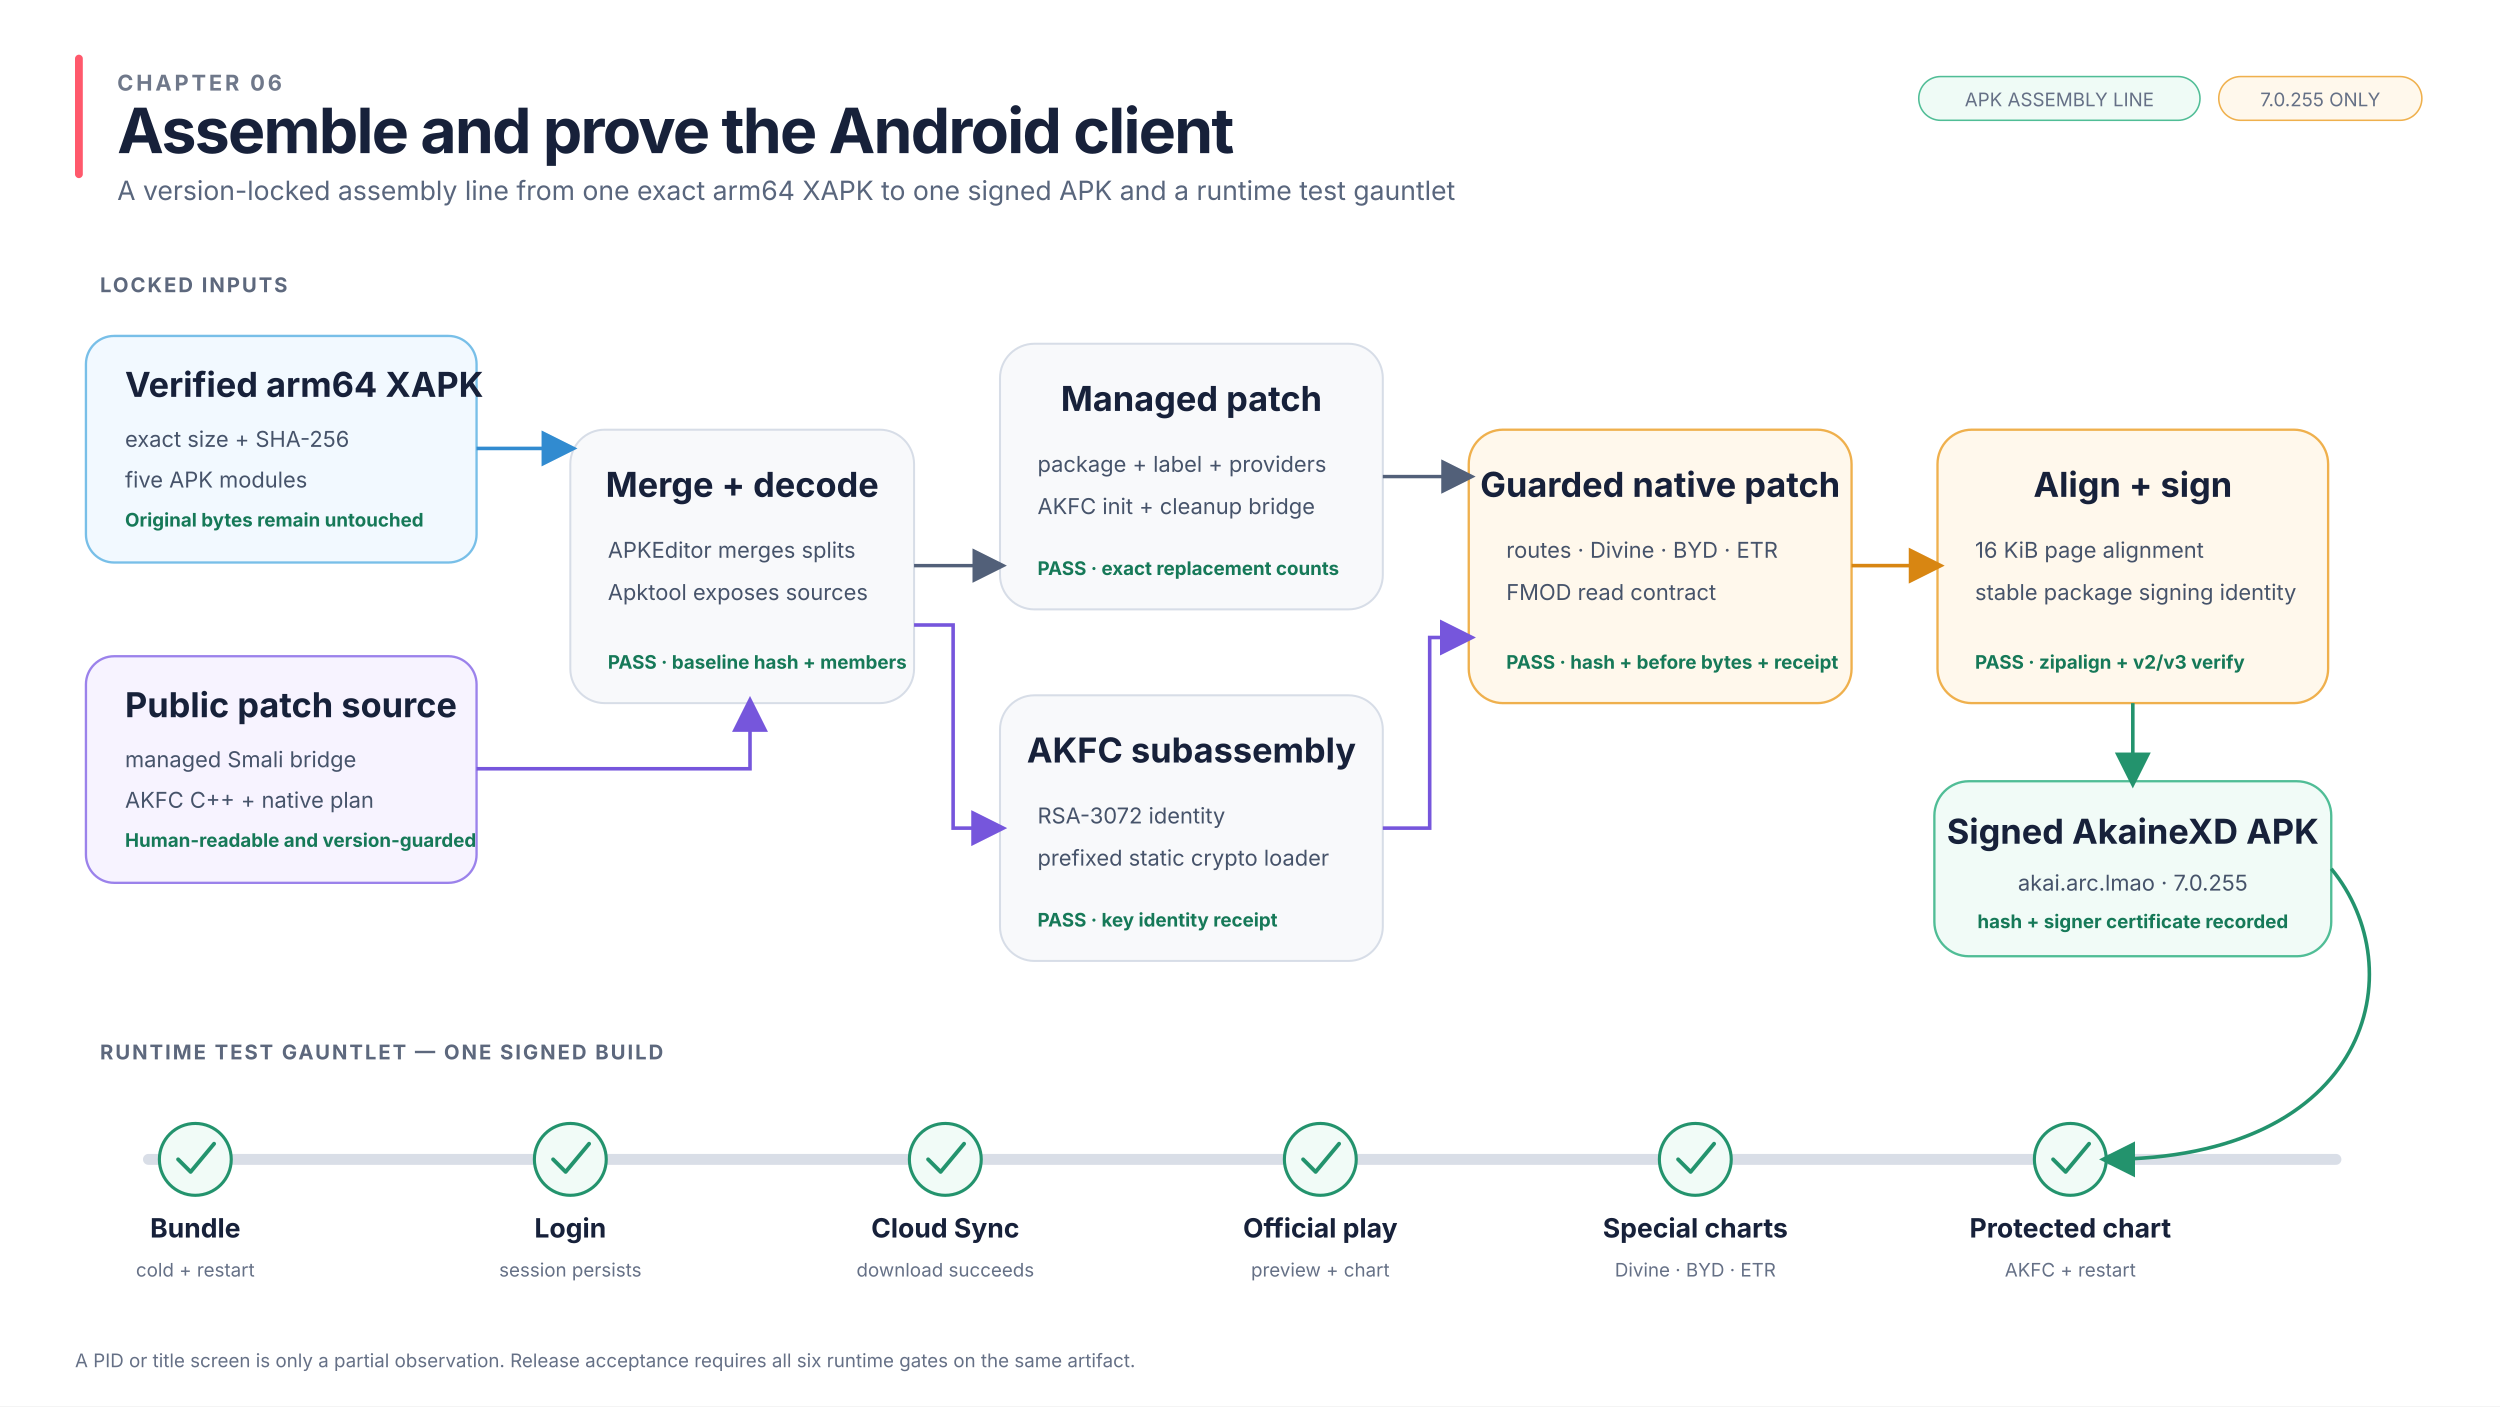
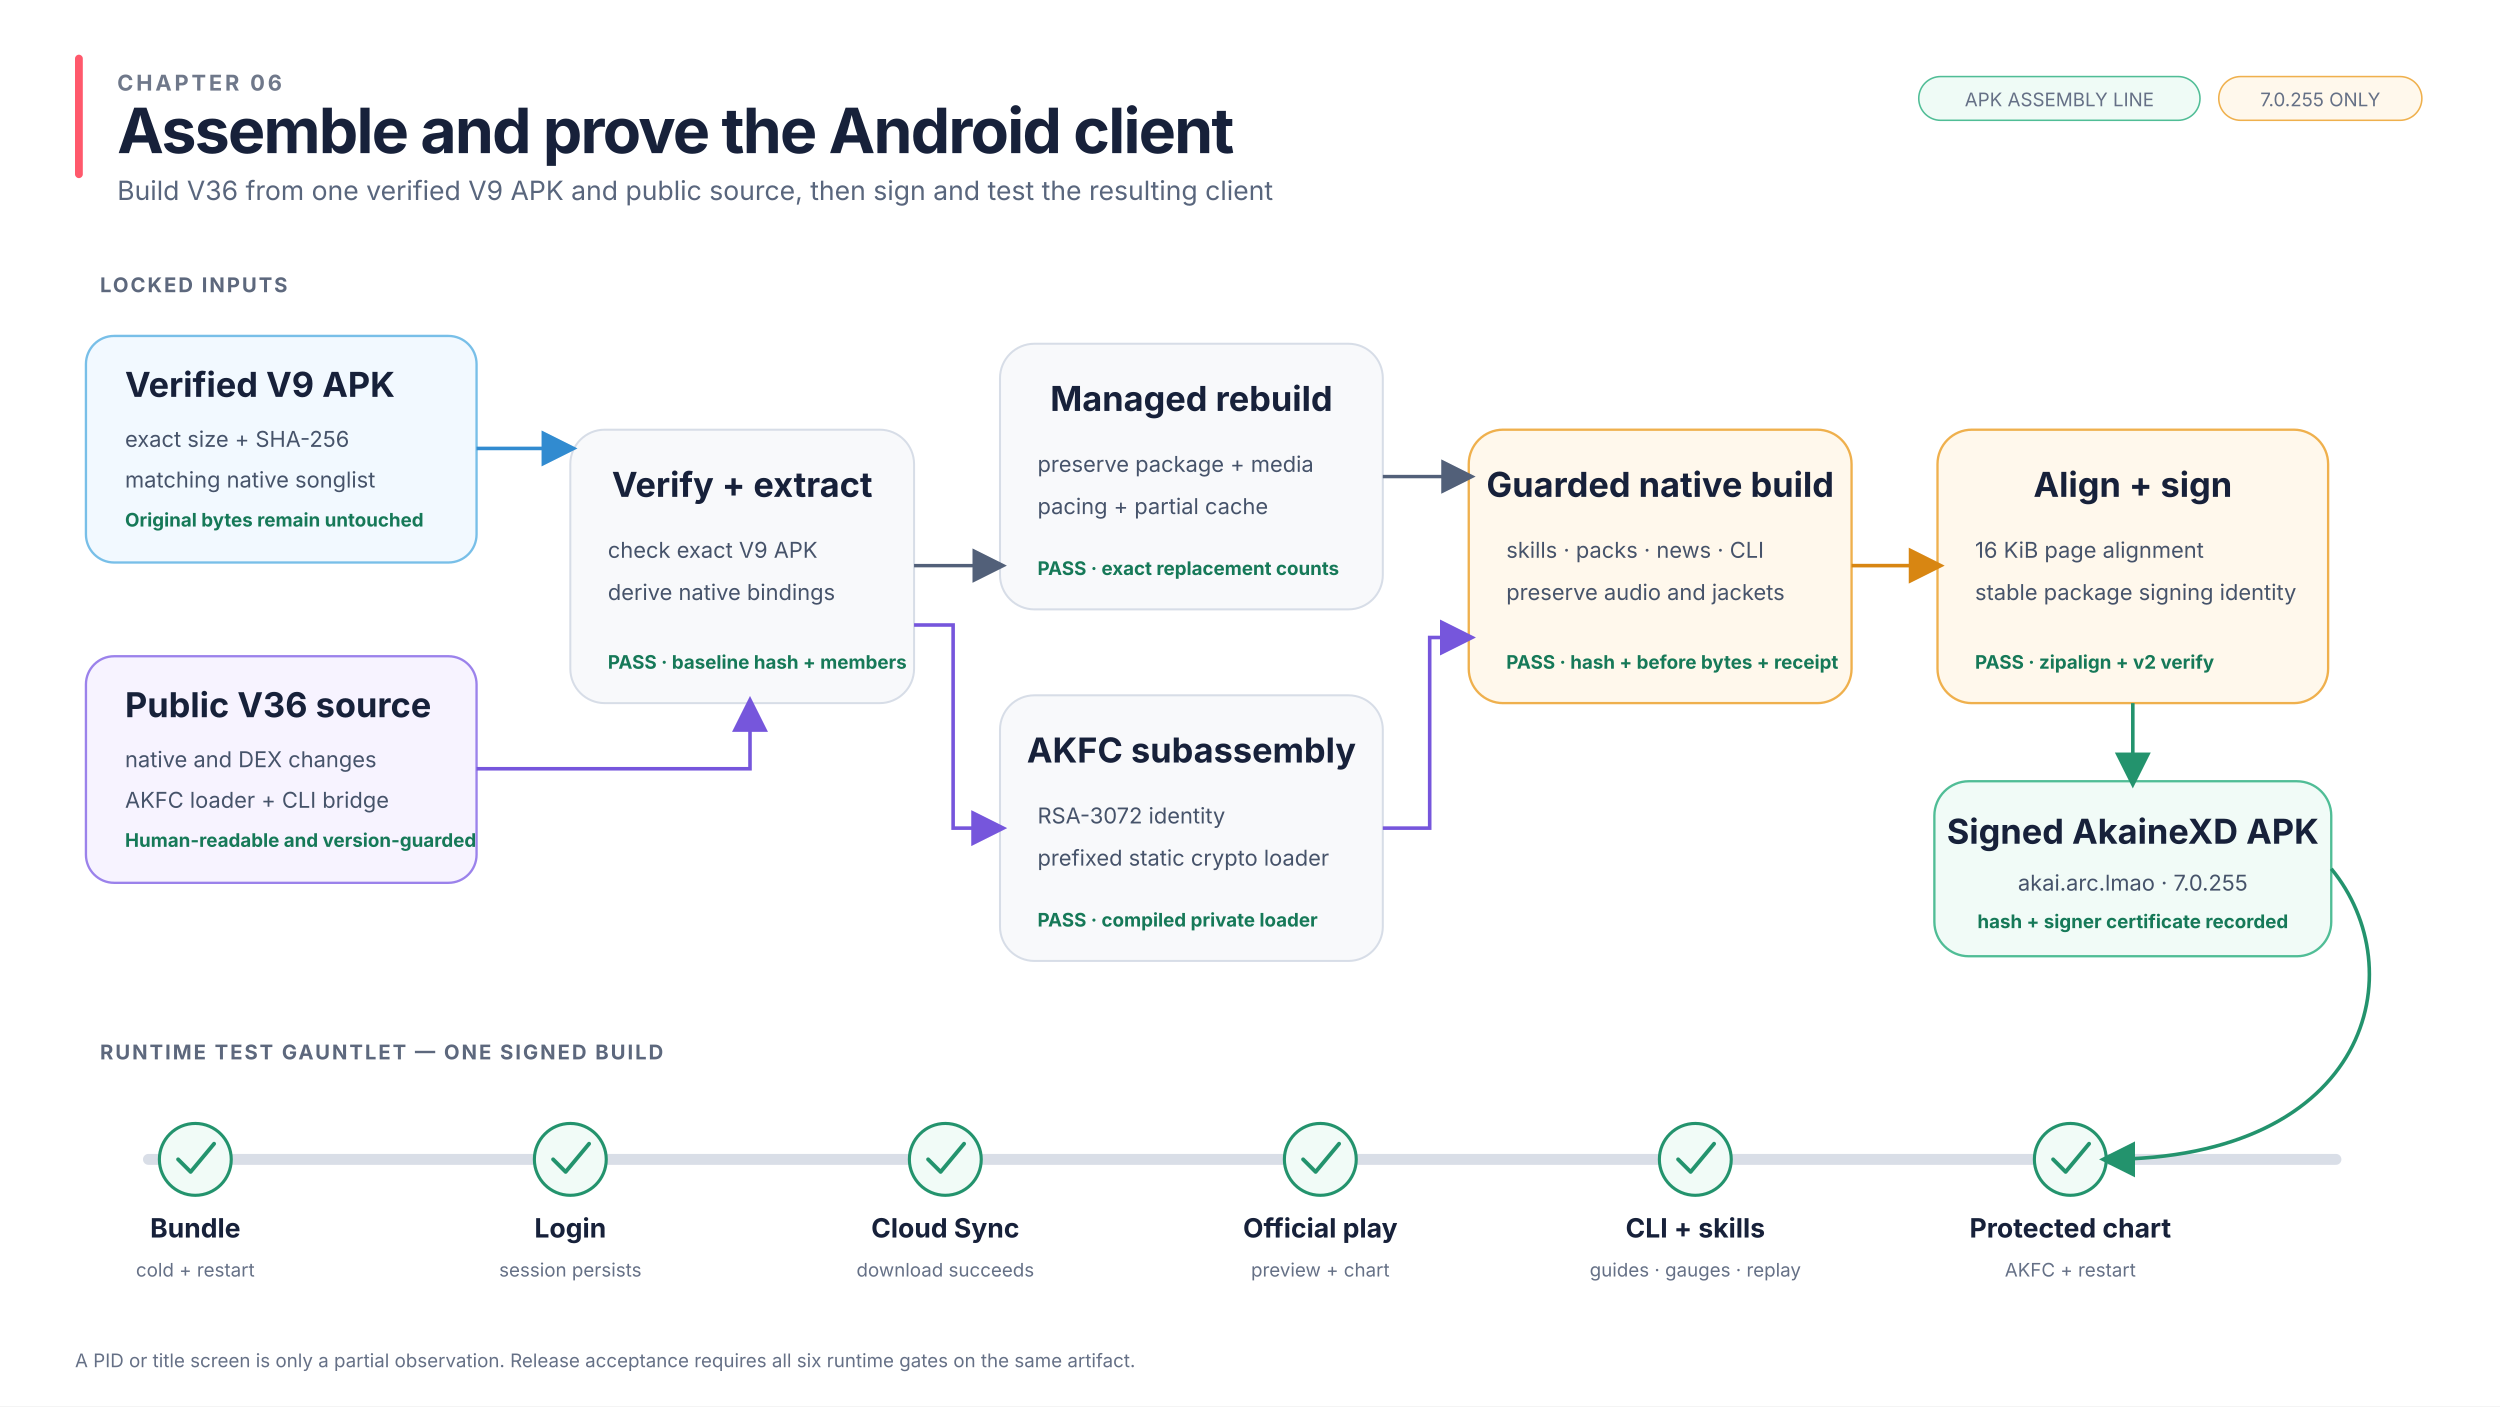
<svg xmlns="http://www.w3.org/2000/svg" width="1600" height="900" viewBox="0 0 1600 900" role="img" aria-labelledby="title desc">
  <defs>
    <marker id="arrow" markerWidth="10" markerHeight="10" refX="8" refY="5" orient="auto">
      <path d="M0 0L10 5L0 10z" fill="#526079" />
    </marker>
    <marker id="arrow-gray" markerWidth="10" markerHeight="10" refX="8" refY="5" orient="auto">
      <path d="M0 0L10 5L0 10z" fill="#778195" />
    </marker>
    <marker id="arrow-blue" markerWidth="10" markerHeight="10" refX="8" refY="5" orient="auto">
      <path d="M0 0L10 5L0 10z" fill="#318bd0" />
    </marker>
    <marker id="arrow-green" markerWidth="10" markerHeight="10" refX="8" refY="5" orient="auto">
      <path d="M0 0L10 5L0 10z" fill="#23936d" />
    </marker>
    <marker id="arrow-orange" markerWidth="10" markerHeight="10" refX="8" refY="5" orient="auto">
      <path d="M0 0L10 5L0 10z" fill="#d88612" />
    </marker>
    <marker id="arrow-purple" markerWidth="10" markerHeight="10" refX="8" refY="5" orient="auto">
      <path d="M0 0L10 5L0 10z" fill="#7656dc" />
    </marker>
    <filter id="shadow" x="-15%" y="-15%" width="130%" height="140%">
      <feDropShadow dx="0" dy="4" stdDeviation="7" flood-color="#17213a" flood-opacity="0.07" />
    </filter>
    <style>
text { font-family: "Segoe UI", Inter, Arial, sans-serif; fill: #17213a; }
.chapter { font-size: 14px; font-weight: 700; letter-spacing: 1.8px; fill: #6f788a; }
.title { font-size: 40px; font-weight: 750; letter-spacing: -1.1px; }
.subtitle { font-size: 17px; fill: #59667d; }
.section { font-size: 13px; font-weight: 750; letter-spacing: 1.25px; fill: #5d687d; }
.h2 { font-size: 22px; font-weight: 720; }
.h3 { font-size: 17px; font-weight: 700; }
.body { font-size: 14px; fill: #46536a; }
.small { font-size: 12px; fill: #657086; }
.micro { font-size: 11px; fill: #657086; }
.gate { font-size: 12px; font-weight: 700; fill: #167958; }
.card { fill: #fff; stroke: #d1d8e4; stroke-width: 1.3; filter: url(#shadow); }
.blue { fill: #f2f9ff; stroke: #78bfe8; stroke-width: 1.5; }
.purple { fill: #f7f3ff; stroke: #9b82eb; stroke-width: 1.5; }
.green { fill: #f1fbf7; stroke: #50bd96; stroke-width: 1.5; }
.orange { fill: #fff8ec; stroke: #efb04d; stroke-width: 1.5; }
.gray { fill: #f8f9fb; stroke: #d7dde7; stroke-width: 1.3; }
.red { fill: #fff5f6; stroke: #ef8995; stroke-width: 1.5; }
.line { fill: none; stroke: #526079; stroke-width: 2.2; marker-end: url(#arrow); }
.dash { fill: none; stroke: #778195; stroke-width: 2; stroke-dasharray: 7 6; marker-end: url(#arrow-gray); }
.blue-line { fill: none; stroke: #318bd0; stroke-width: 2.3; marker-end: url(#arrow-blue); }
.green-line { fill: none; stroke: #23936d; stroke-width: 2.3; marker-end: url(#arrow-green); }
.orange-line { fill: none; stroke: #d88612; stroke-width: 2.3; marker-end: url(#arrow-orange); }
.purple-line { fill: none; stroke: #7656dc; stroke-width: 2.3; marker-end: url(#arrow-purple); }
.rule { stroke: #dde2ea; stroke-width: 1; }
</style>
  </defs>
  <rect width="1600" height="900" fill="#fff" />
  <rect x="48" y="35" width="5" height="79" rx="2.5" fill="#ff596c" />
  <text x="75" y="58" class="chapter">CHAPTER 06</text>
  <text x="75" y="98" class="title">Assemble and prove the Android client</text>
-   <text x="75" y="128" class="subtitle">A version-locked assembly line from one exact arm64 XAPK to one signed APK and a runtime test gauntlet</text>
+   <text x="75" y="128" class="subtitle">Build V36 from one verified V9 APK and public source, then sign and test the resulting client</text>
  <rect x="1228" y="49" width="180" height="28" rx="14" fill="#effbf6" stroke="#50bd96" />
  <text x="1318.0" y="68" class="small" text-anchor="middle">APK ASSEMBLY LINE</text>
  <rect x="1420" y="49" width="130" height="28" rx="14" fill="#fff8ec" stroke="#efb04d" />
  <text x="1485.0" y="68" class="small" text-anchor="middle">7.0.255 ONLY</text>
  <text x="64" y="187" class="section">LOCKED INPUTS</text>
  <rect x="55" y="215" width="250" height="145" rx="18" class="blue" />
-   <text x="80" y="254" class="h2">Verified arm64 XAPK</text>
+   <text x="80" y="254" class="h2">Verified V9 APK</text>
  <text x="80" y="286" class="body">exact size + SHA-256</text>
-   <text x="80" y="312" class="body">five APK modules</text>
+   <text x="80" y="312" class="body">matching native songlist</text>
  <text x="80" y="337" class="gate">Original bytes remain untouched</text>
  <rect x="55" y="420" width="250" height="145" rx="18" class="purple" />
-   <text x="80" y="459" class="h2">Public patch source</text>
-   <text x="80" y="491" class="body">managed Smali bridge</text>
-   <text x="80" y="517" class="body">AKFC C++ + native plan</text>
+   <text x="80" y="459" class="h2">Public V36 source</text>
+   <text x="80" y="491" class="body">native and DEX changes</text>
+   <text x="80" y="517" class="body">AKFC loader + CLI bridge</text>
  <text x="80" y="542" class="gate">Human-readable and version-guarded</text>
  <rect x="365" y="275" width="220" height="175" rx="22" class="gray" />
-   <text x="475.0" y="318" class="h2" text-anchor="middle">Merge + decode</text>
-   <text x="389" y="357" class="body">APKEditor merges splits</text>
-   <text x="389" y="384" class="body">Apktool exposes sources</text>
+   <text x="475.0" y="318" class="h2" text-anchor="middle">Verify + extract</text>
+   <text x="389" y="357" class="body">check exact V9 APK</text>
+   <text x="389" y="384" class="body">derive native bindings</text>
  <text x="389" y="428" class="gate">PASS · baseline hash + members</text>
  <rect x="640" y="220" width="245" height="170" rx="22" class="gray" />
-   <text x="762.5" y="263" class="h2" text-anchor="middle">Managed patch</text>
-   <text x="664" y="302" class="body">package + label + providers</text>
-   <text x="664" y="329" class="body">AKFC init + cleanup bridge</text>
+   <text x="762.5" y="263" class="h2" text-anchor="middle">Managed rebuild</text>
+   <text x="664" y="302" class="body">preserve package + media</text>
+   <text x="664" y="329" class="body">pacing + partial cache</text>
  <text x="664" y="368" class="gate">PASS · exact replacement counts</text>
  <rect x="640" y="445" width="245" height="170" rx="22" class="gray" />
  <text x="762.5" y="488" class="h2" text-anchor="middle">AKFC subassembly</text>
  <text x="664" y="527" class="body">RSA-3072 identity</text>
  <text x="664" y="554" class="body">prefixed static crypto loader</text>
-   <text x="664" y="593" class="gate">PASS · key identity receipt</text>
+   <text x="664" y="593" class="gate">PASS · compiled private loader</text>
  <rect x="940" y="275" width="245" height="175" rx="22" class="orange" />
-   <text x="1062.5" y="318" class="h2" text-anchor="middle">Guarded native patch</text>
-   <text x="964" y="357" class="body">routes · Divine · BYD · ETR</text>
-   <text x="964" y="384" class="body">FMOD read contract</text>
+   <text x="1062.5" y="318" class="h2" text-anchor="middle">Guarded native build</text>
+   <text x="964" y="357" class="body">skills · packs · news · CLI</text>
+   <text x="964" y="384" class="body">preserve audio and jackets</text>
  <text x="964" y="428" class="gate">PASS · hash + before bytes + receipt</text>
  <rect x="1240" y="275" width="250" height="175" rx="22" class="orange" />
  <text x="1365.0" y="318" class="h2" text-anchor="middle">Align + sign</text>
  <text x="1264" y="357" class="body">16 KiB page alignment</text>
  <text x="1264" y="384" class="body">stable package signing identity</text>
-   <text x="1264" y="428" class="gate">PASS · zipalign + v2/v3 verify</text>
+   <text x="1264" y="428" class="gate">PASS · zipalign + v2 verify</text>
  <path d="M305 287H365" class="blue-line" />
  <path d="M305 492H480V450" class="purple-line" />
  <path d="M585 362H640" class="line" />
  <path d="M585 400H610V530H640" class="purple-line" />
  <path d="M885 305H940" class="line" />
  <path d="M885 530H915V408H940" class="purple-line" />
  <path d="M1185 362H1240" class="orange-line" />
  <rect x="1238" y="500" width="254" height="112" rx="22" class="green" />
  <text x="1365" y="540" class="h2" text-anchor="middle">Signed AkaineXD APK</text>
  <text x="1365" y="570" class="body" text-anchor="middle">akai.arc.lmao · 7.0.255</text>
  <text x="1365" y="594" class="gate" text-anchor="middle">hash + signer certificate recorded</text>
  <path d="M1365 450V500" class="green-line" />
  <text x="64" y="678" class="section">RUNTIME TEST GAUNTLET — ONE SIGNED BUILD</text>
  <line x1="95" y1="742" x2="1495" y2="742" stroke="#d9dee7" stroke-width="7" stroke-linecap="round" />
  <circle cx="125" cy="742" r="23" fill="#f1fbf7" stroke="#23936d" stroke-width="2" />
  <path d="M114 742l8 8 15-18" fill="none" stroke="#23936d" stroke-width="2.5" stroke-linecap="round" stroke-linejoin="round" />
  <text x="125" y="792" class="h3" text-anchor="middle">Bundle</text>
  <text x="125" y="817" class="small" text-anchor="middle">cold + restart</text>
  <circle cx="365" cy="742" r="23" fill="#f1fbf7" stroke="#23936d" stroke-width="2" />
  <path d="M354 742l8 8 15-18" fill="none" stroke="#23936d" stroke-width="2.5" stroke-linecap="round" stroke-linejoin="round" />
  <text x="365" y="792" class="h3" text-anchor="middle">Login</text>
  <text x="365" y="817" class="small" text-anchor="middle">session persists</text>
  <circle cx="605" cy="742" r="23" fill="#f1fbf7" stroke="#23936d" stroke-width="2" />
  <path d="M594 742l8 8 15-18" fill="none" stroke="#23936d" stroke-width="2.5" stroke-linecap="round" stroke-linejoin="round" />
  <text x="605" y="792" class="h3" text-anchor="middle">Cloud Sync</text>
  <text x="605" y="817" class="small" text-anchor="middle">download succeeds</text>
  <circle cx="845" cy="742" r="23" fill="#f1fbf7" stroke="#23936d" stroke-width="2" />
  <path d="M834 742l8 8 15-18" fill="none" stroke="#23936d" stroke-width="2.5" stroke-linecap="round" stroke-linejoin="round" />
  <text x="845" y="792" class="h3" text-anchor="middle">Official play</text>
  <text x="845" y="817" class="small" text-anchor="middle">preview + chart</text>
  <circle cx="1085" cy="742" r="23" fill="#f1fbf7" stroke="#23936d" stroke-width="2" />
  <path d="M1074 742l8 8 15-18" fill="none" stroke="#23936d" stroke-width="2.5" stroke-linecap="round" stroke-linejoin="round" />
-   <text x="1085" y="792" class="h3" text-anchor="middle">Special charts</text>
-   <text x="1085" y="817" class="small" text-anchor="middle">Divine · BYD · ETR</text>
+   <text x="1085" y="792" class="h3" text-anchor="middle">CLI + skills</text>
+   <text x="1085" y="817" class="small" text-anchor="middle">guides · gauges · replay</text>
  <circle cx="1325" cy="742" r="23" fill="#f1fbf7" stroke="#23936d" stroke-width="2" />
  <path d="M1314 742l8 8 15-18" fill="none" stroke="#23936d" stroke-width="2.5" stroke-linecap="round" stroke-linejoin="round" />
  <text x="1325" y="792" class="h3" text-anchor="middle">Protected chart</text>
  <text x="1325" y="817" class="small" text-anchor="middle">AKFC + restart</text>
  <path d="M1492 556C1545 620 1518 742 1348 742" class="green-line" />
  <text x="48" y="875" class="small">A PID or title screen is only a partial observation. Release acceptance requires all six runtime gates on the same artifact.</text>
</svg>
